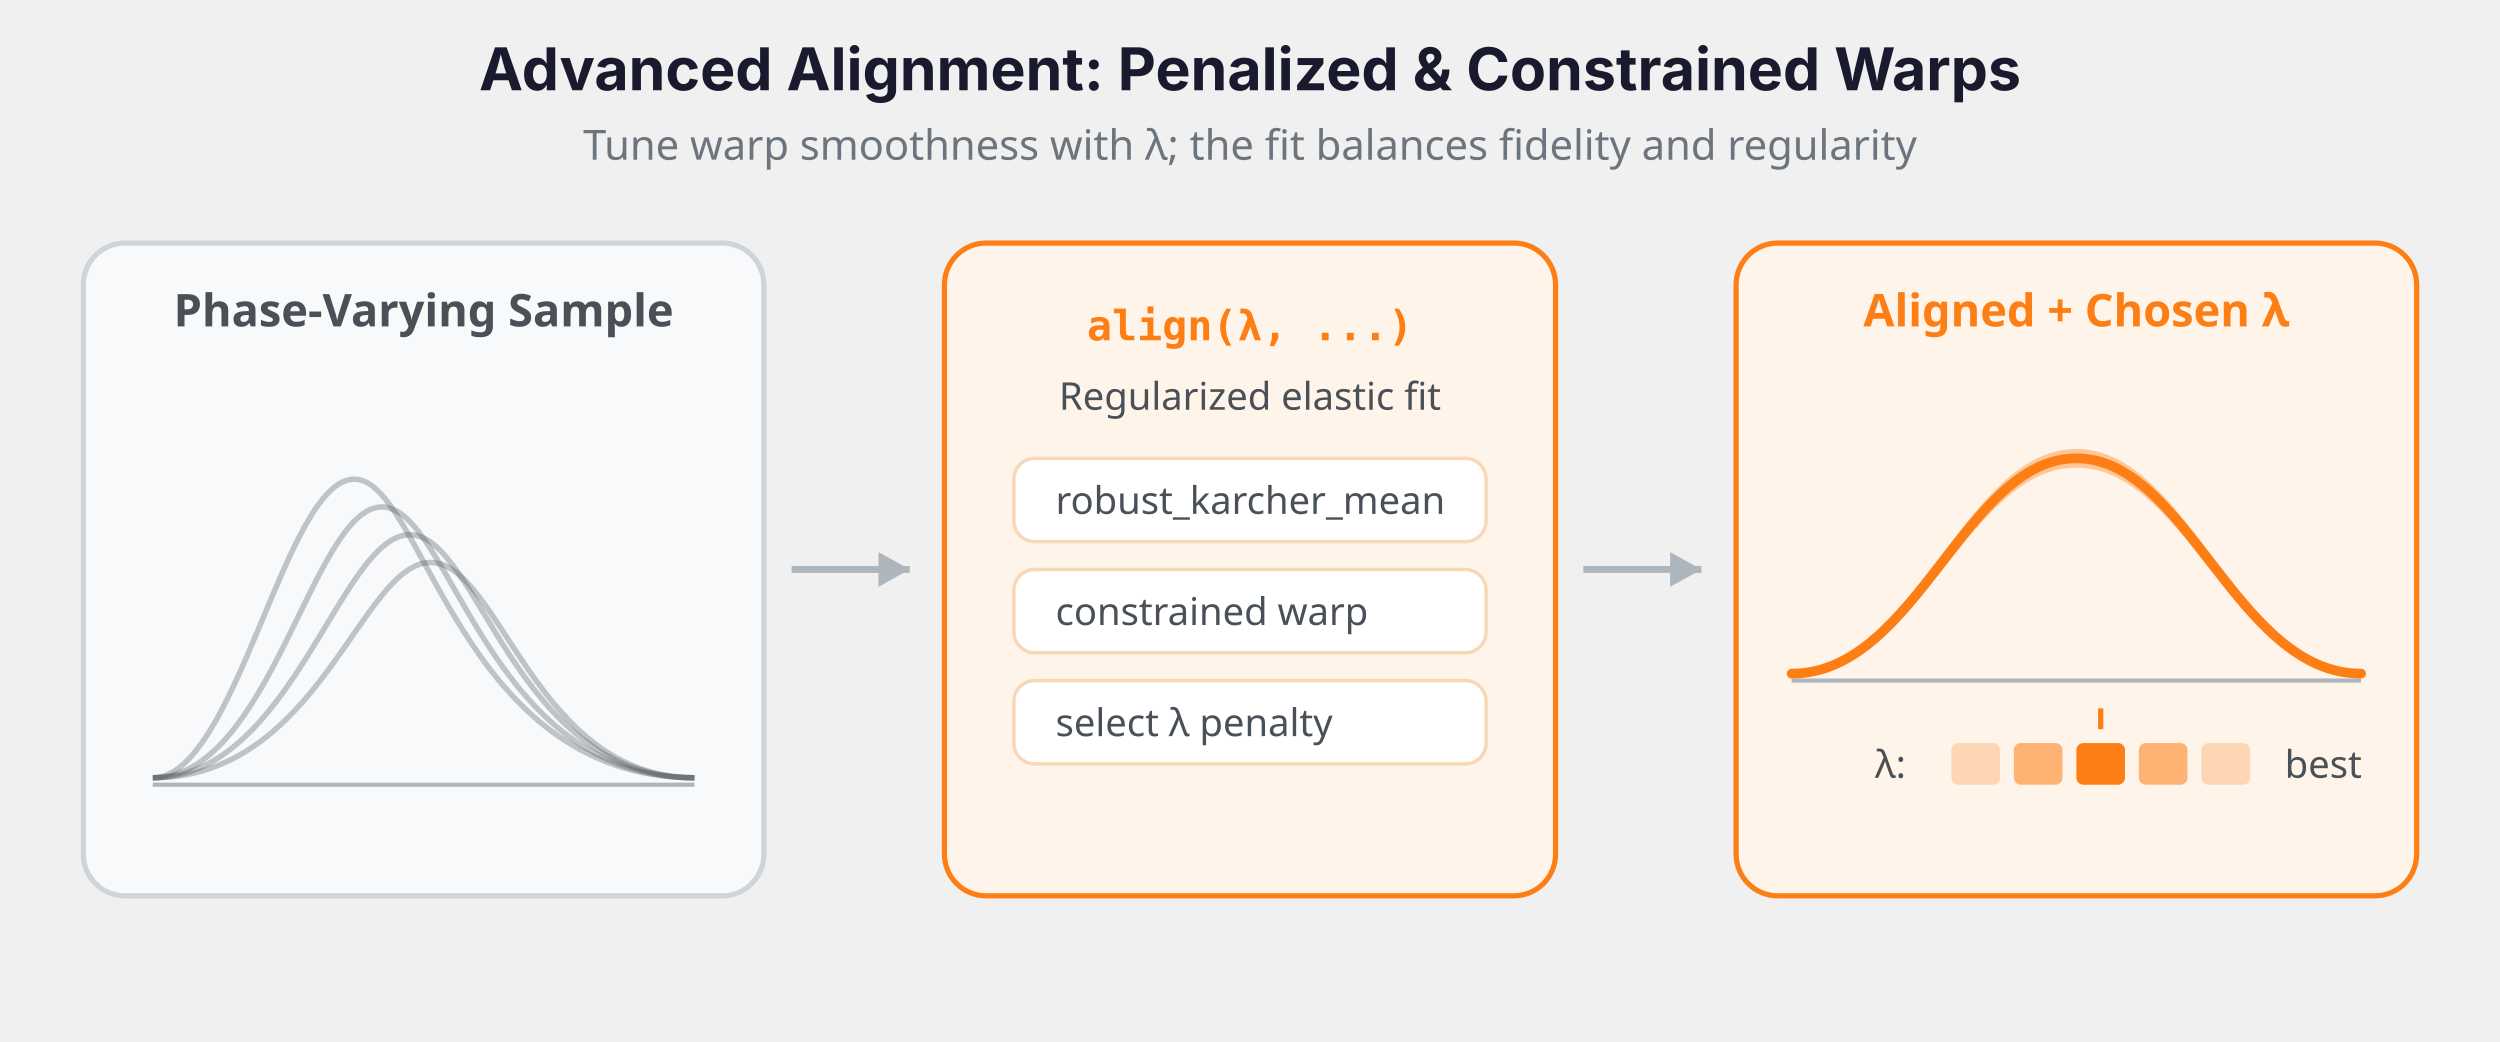
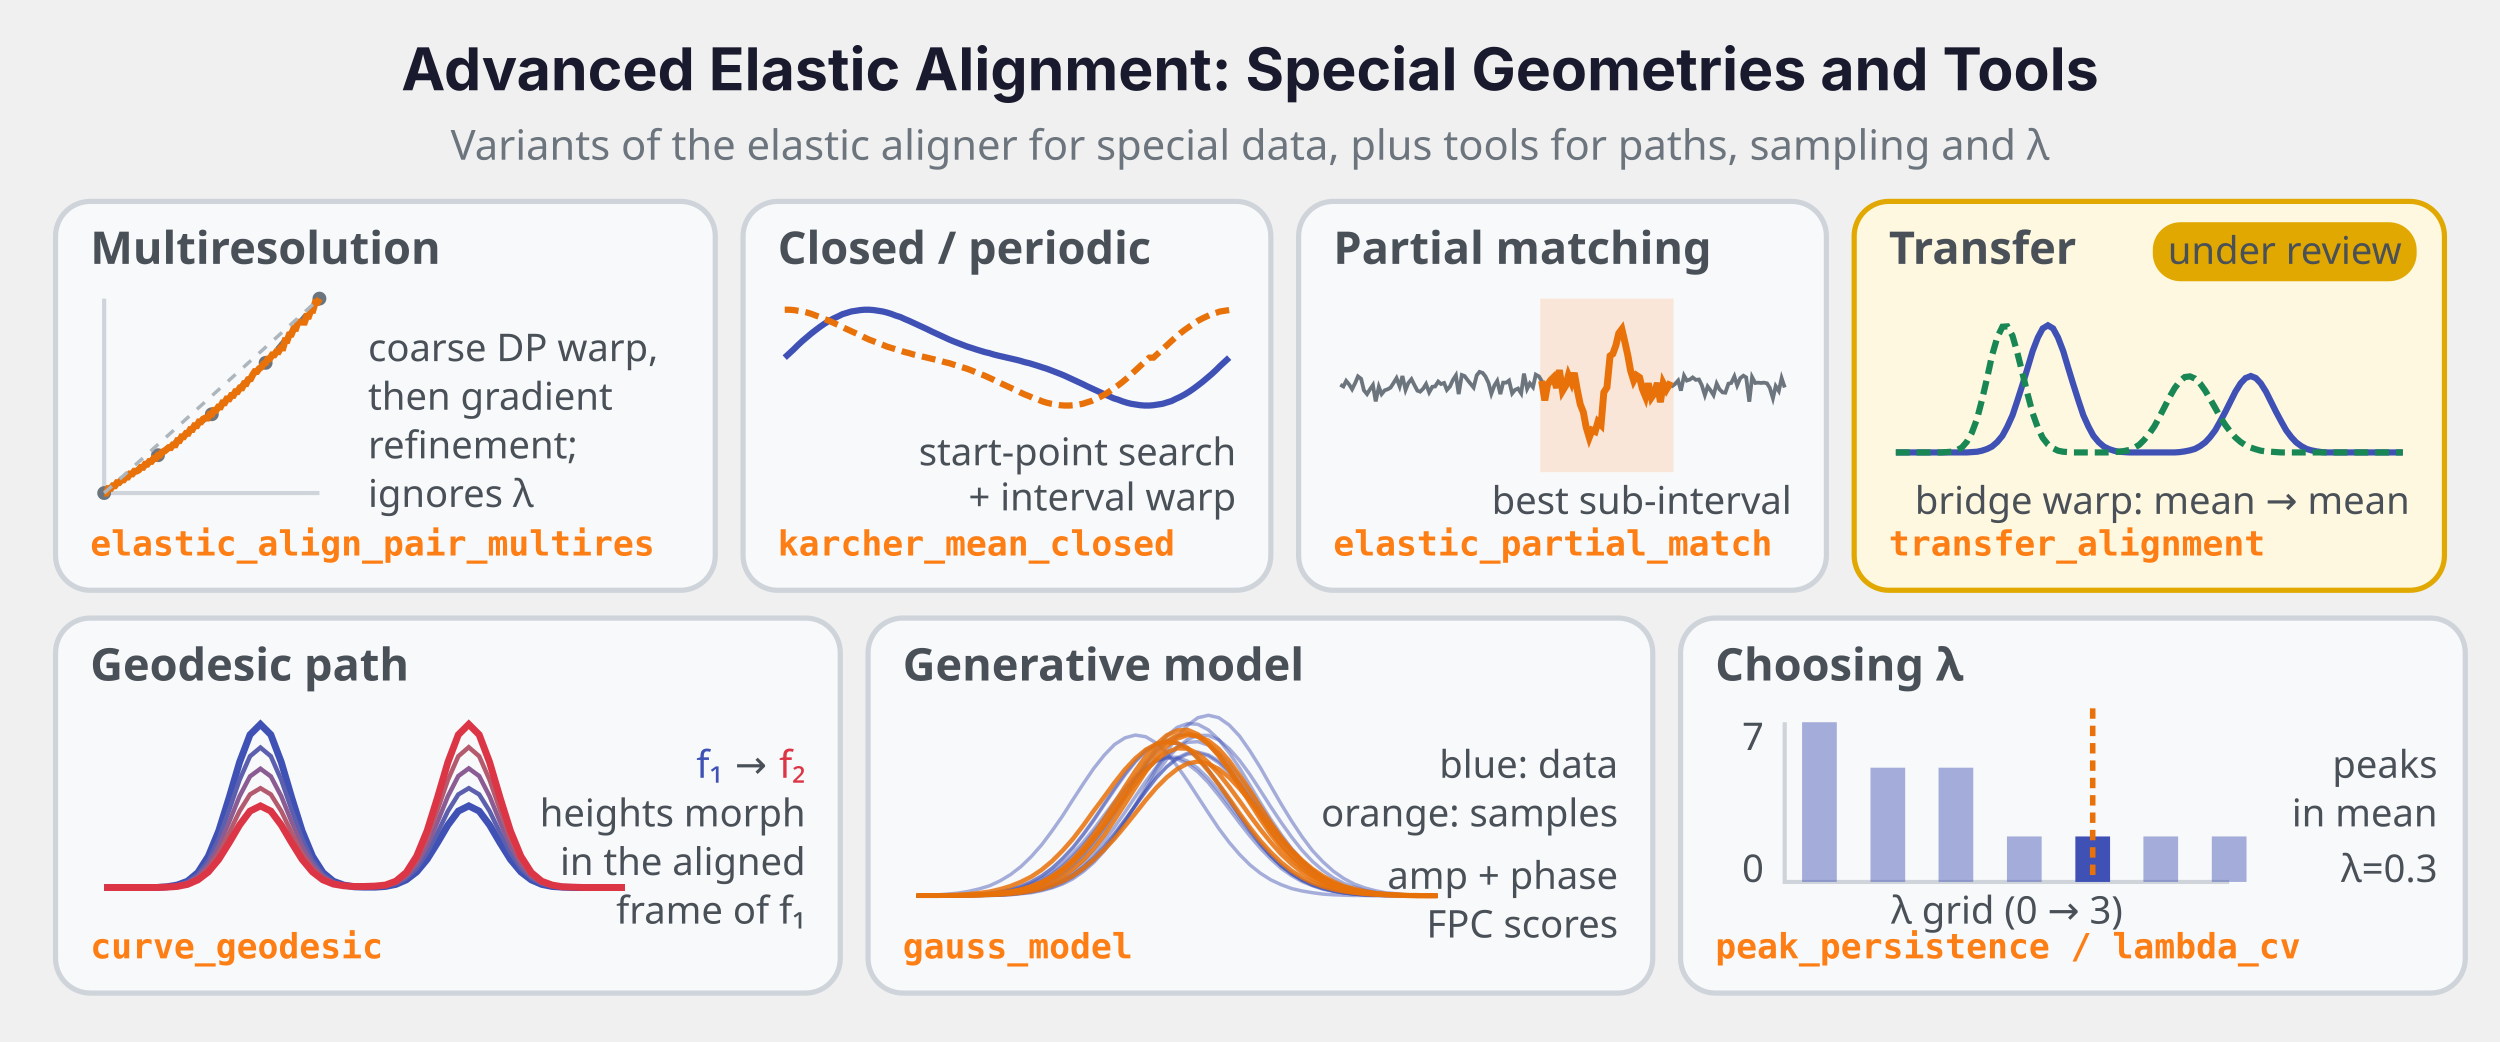
- <svg xmlns="http://www.w3.org/2000/svg" viewBox="0 0 720 300" fill="none" role="img" aria-label="Advanced Alignment: Penalized &amp; Constrained Warps" aria-labelledby="advanced-alignment-title advanced-alignment-desc">
+ <svg xmlns="http://www.w3.org/2000/svg" viewBox="0 0 720 300" fill="none" role="img" aria-label="Advanced Elastic Alignment: Special Geometries and Tools" aria-labelledby="advanced-alignment-title advanced-alignment-desc">
  <style>
    .ttl{font:700 17px system-ui,-apple-system,sans-serif;fill:#1a1a2e}
    .sub{font:400 12px system-ui,sans-serif;fill:#6c757d}
    .lab{font:700 13px system-ui,sans-serif}
    .sm{font:400 11px system-ui,sans-serif;fill:#495057}
    .mono{font:600 12px ui-monospace,monospace}
  </style>
-   <text class="ttl" x="360" y="26" text-anchor="middle">Advanced Alignment: Penalized &amp; Constrained Warps</text>
-   <text class="sub" x="360" y="46" text-anchor="middle">Tune warp smoothness with λ; the fit balances fidelity and regularity</text>
-   <rect x="24" y="70" width="196" height="188" rx="12" fill="#f8f9fa" stroke="#ced4da" stroke-width="1.5" />
-   <text class="lab" x="122" y="94" text-anchor="middle" fill="#495057">Phase-Varying Sample</text>
-   <g transform="translate(44,116)">
-     <line x1="0" y1="110" x2="156" y2="110" stroke="#adb5bd" stroke-width="1.2" />
-     <path d="M0 108 C34 108 46 30 66 30 C86 30 96 108 156 108" stroke="#495057" stroke-opacity=".32" stroke-width="1.6" />
-     <path d="M0 108 C48 108 60 46 80 46 C100 46 110 108 156 108" stroke="#495057" stroke-opacity=".32" stroke-width="1.6" />
-     <path d="M0 108 C24 108 38 22 58 22 C78 22 88 108 156 108" stroke="#495057" stroke-opacity=".32" stroke-width="1.6" />
-     <path d="M0 108 C40 108 54 38 74 38 C94 38 104 108 156 108" stroke="#495057" stroke-opacity=".32" stroke-width="1.6" />
+   <text class="ttl" x="360" y="26" text-anchor="middle">Advanced Elastic Alignment: Special Geometries and Tools</text>
+   <text class="sub" x="360" y="46" text-anchor="middle">Variants of the elastic aligner for special data, plus tools for paths, sampling and λ</text>
+   <rect x="16" y="58" width="190" height="112" rx="10" fill="#f8f9fa" stroke="#ced4da" stroke-width="1.5" />
+   <text class="lab" x="26" y="76" fill="#495057">Multiresolution</text>
+   <text class="mono" x="26" y="160" fill="#fd7e14" style="font-size:10px">elastic_align_pair_multires</text>
+   <path d="M30 86 V142 H92" stroke="#ced4da" stroke-width="1.2" />
+   <path d="M30 142 L45.5 131.1 L61 119.3 L76.5 104.5 L92 86" stroke="#6c757d" stroke-width="1.4" stroke-dasharray="3 2" />
+   <circle cx="30" cy="142" r="2" fill="#6c757d" />
+   <circle cx="45.5" cy="131.1" r="2" fill="#6c757d" />
+   <circle cx="61" cy="119.3" r="2" fill="#6c757d" />
+   <circle cx="76.5" cy="104.5" r="2" fill="#6c757d" />
+   <circle cx="92" cy="86" r="2" fill="#6c757d" />
+   <path d="M30 142 L30.6 142 L31.2 140.7 L31.9 140.7 L32.5 139.9 L33.1 139.9 L33.7 139 L34.3 139 L35 138.2 L35.6 138.2 L36.2 137.4 L36.8 137.4 L37.4 136.5 L38.1 136.5 L38.7 135.7 L39.3 135.7 L39.9 135.4 L40.5 134.6 L41.2 134.6 L41.8 133.7 L42.4 133.7 L43 132.9 L43.6 132.9 L44.3 132 L44.9 132 L45.5 131.1 L46.1 131.1 L46.7 130.2 L47.4 129.9 L48 129.4 L48.6 128.9 L49.2 128.9 L49.8 128.1 L50.5 128.1 L51.1 126.9 L51.7 126.9 L52.3 125.8 L52.9 125.8 L53.6 124.8 L54.2 124.8 L54.8 123.7 L55.4 123.7 L56 122.6 L56.7 122.6 L57.3 121.5 L57.9 121.5 L58.5 120.7 L59.1 120.4 L59.8 120.4 L60.4 119.3 L61 119.3 L61.6 118.2 L62.2 118.2 L62.9 117.2 L63.5 117.2 L64.1 116 L64.7 116 L65.3 114.9 L66 114.9 L66.6 113.9 L67.2 113.9 L67.8 112.8 L68.4 112.8 L69.1 111.7 L69.7 111.7 L70.3 110.5 L70.9 110.5 L71.5 109.3 L72.2 109.1 L72.8 107.9 L73.4 107 L74 107 L74.6 106.2 L75.3 105.7 L75.9 104.8 L76.5 104.5 L77.1 103.4 L77.7 103.3 L78.4 102.2 L79 102.2 L79.6 101.3 L80.2 101.3 L80.8 100.2 L81.5 100.2 L82.1 98.1 L82.7 98.1 L83.3 96.4 L83.9 96.3 L84.6 94.6 L85.2 94.6 L85.8 92.8 L86.4 92.8 L87 92.8 L87.7 92.8 L88.3 91.1 L88.9 91.1 L89.5 89.4 L90.1 89.4 L90.8 87.1 L91.4 87.1 L92 86" stroke="#e8710a" stroke-width="2" />
+   <path d="M30 142 L92 86" stroke="#adb5bd" stroke-width="1" stroke-dasharray="3 3" />
+   <text class="sm" x="106" y="104">coarse DP warp,</text>
+   <text class="sm" x="106" y="118">then gradient</text>
+   <text class="sm" x="106" y="132">refinement;</text>
+   <text class="sm" x="106" y="146" fill="#dc3545">ignores λ</text>
+   <rect x="214" y="58" width="152" height="112" rx="10" fill="#f8f9fa" stroke="#ced4da" stroke-width="1.5" />
+   <text class="lab" x="224" y="76" fill="#495057">Closed / periodic</text>
+   <text class="mono" x="224" y="160" fill="#fd7e14" style="font-size:10px">karcher_mean_closed</text>
+   <path d="M226 103 L227.3 101.8 L228.6 100.6 L229.8 99.4 L231.1 98.2 L232.4 97.1 L233.7 96 L235 95 L236.2 94.1 L237.5 93.2 L238.8 92.4 L240.1 91.7 L241.4 91.1 L242.6 90.5 L243.9 90.1 L245.2 89.7 L246.5 89.5 L247.8 89.3 L249 89.2 L250.3 89.2 L251.6 89.3 L252.9 89.5 L254.2 89.7 L255.4 90 L256.7 90.4 L258 90.9 L259.3 91.3 L260.6 91.9 L261.8 92.4 L263.1 93 L264.4 93.6 L265.7 94.2 L267 94.8 L268.2 95.4 L269.5 96 L270.8 96.6 L272.1 97.2 L273.4 97.8 L274.6 98.3 L275.9 98.8 L277.2 99.3 L278.5 99.8 L279.8 100.2 L281 100.6 L282.3 101 L283.6 101.4 L284.9 101.7 L286.2 102.1 L287.4 102.4 L288.7 102.7 L290 103 L291.3 103.3 L292.6 103.6 L293.8 103.9 L295.1 104.3 L296.4 104.6 L297.7 105 L299 105.4 L300.2 105.8 L301.5 106.2 L302.8 106.7 L304.1 107.2 L305.4 107.7 L306.6 108.2 L307.9 108.8 L309.2 109.4 L310.5 110 L311.8 110.6 L313 111.2 L314.3 111.8 L315.6 112.4 L316.9 113 L318.2 113.6 L319.4 114.1 L320.7 114.7 L322 115.1 L323.3 115.6 L324.6 116 L325.8 116.3 L327.1 116.5 L328.4 116.7 L329.7 116.8 L331 116.8 L332.2 116.7 L333.5 116.5 L334.8 116.3 L336.1 115.9 L337.4 115.5 L338.6 114.9 L339.9 114.3 L341.2 113.6 L342.5 112.8 L343.8 111.9 L345 111 L346.3 110 L347.6 108.9 L348.9 107.8 L350.2 106.6 L351.4 105.4 L352.7 104.2 L354 103" stroke="#3f51b5" stroke-width="1.8" />
+   <path d="M226 89.2 L227.3 89.2 L228.6 89.3 L229.8 89.5 L231.1 89.7 L232.4 90 L233.7 90.4 L235 90.9 L236.2 91.3 L237.5 91.9 L238.8 92.4 L240.1 93 L241.4 93.6 L242.6 94.2 L243.9 94.8 L245.2 95.4 L246.5 96 L247.8 96.6 L249 97.2 L250.3 97.8 L251.6 98.3 L252.9 98.8 L254.2 99.3 L255.4 99.8 L256.7 100.2 L258 100.6 L259.3 101 L260.6 101.4 L261.8 101.7 L263.1 102.1 L264.4 102.4 L265.7 102.7 L267 103 L268.2 103.3 L269.5 103.6 L270.8 103.9 L272.1 104.3 L273.4 104.6 L274.6 105 L275.9 105.4 L277.2 105.8 L278.5 106.2 L279.8 106.7 L281 107.2 L282.3 107.7 L283.6 108.2 L284.9 108.8 L286.2 109.4 L287.4 110 L288.7 110.6 L290 111.2 L291.3 111.8 L292.6 112.4 L293.8 113 L295.1 113.6 L296.4 114.1 L297.7 114.7 L299 115.1 L300.2 115.6 L301.5 116 L302.8 116.3 L304.1 116.5 L305.4 116.7 L306.6 116.8 L307.9 116.8 L309.2 116.7 L310.5 116.5 L311.8 116.3 L313 115.9 L314.3 115.5 L315.6 114.9 L316.9 114.3 L318.2 113.6 L319.4 112.8 L320.7 111.9 L322 111 L323.3 110 L324.6 108.9 L325.8 107.8 L327.1 106.6 L328.4 105.4 L329.7 104.2 L331 103 L332.2 103 L333.5 101.8 L334.8 100.6 L336.1 99.4 L337.4 98.2 L338.6 97.1 L339.9 96 L341.2 95 L342.5 94.1 L343.8 93.2 L345 92.4 L346.3 91.7 L347.6 91.1 L348.9 90.5 L350.2 90.1 L351.4 89.7 L352.7 89.5 L354 89.3" stroke="#e8710a" stroke-width="1.8" stroke-dasharray="4 2" />
+   <text class="sm" x="356" y="134" text-anchor="end">start-point search</text>
+   <text class="sm" x="356" y="147" text-anchor="end">+ interval warp</text>
+   <rect x="374" y="58" width="152" height="112" rx="10" fill="#f8f9fa" stroke="#ced4da" stroke-width="1.5" />
+   <text class="lab" x="384" y="76" fill="#495057">Partial matching</text>
+   <text class="mono" x="384" y="160" fill="#fd7e14" style="font-size:10px">elastic_partial_match</text>
+   <rect x="443.6" y="86" width="38.4" height="50" fill="#fd7e14" fill-opacity=".15" />
+   <path d="M386 110.8 L386.9 111.3 L387.7 109.7 L388.6 110.8 L389.4 112.1 L390.3 110.3 L391.1 108.4 L392 109.1 L392.8 112.4 L393.7 113.5 L394.5 112.2 L395.4 110.9 L396.2 115.6 L397.1 111.4 L397.9 113.5 L398.8 112.4 L399.7 112.1 L400.5 111.6 L401.4 110.2 L402.2 108.9 L403.1 111.3 L403.9 108.3 L404.8 112.3 L405.6 110.3 L406.5 109.2 L407.3 110.8 L408.2 112.5 L409 112.8 L409.9 111.9 L410.7 110.6 L411.6 113 L412.5 111.4 L413.3 111.3 L414.2 109.9 L415 110.6 L415.9 110.3 L416.7 112.3 L417.6 111.3 L418.4 109.5 L419.3 108.1 L420.1 113.5 L421 108 L421.8 108.3 L422.7 109.5 L423.5 110.5 L424.4 111.6 L425.3 108.1 L426.1 107.1 L427 107.4 L427.8 108.4 L428.7 110.3 L429.5 113.4 L430.4 111 L431.2 109.7 L432.1 113.5 L432.9 110.2 L433.8 110.2 L434.6 109.6 L435.5 113.3 L436.3 112.3 L437.2 111.9 L438.1 113.3 L438.9 107.6 L439.8 112 L440.6 110.4 L441.5 111.5 L442.3 107.9 L443.2 108.4 L444 109.7 L444.9 115.3 L445.7 110.8 L446.6 109.5 L447.4 108.7 L448.3 111.7 L449.1 106.6 L450 112.6 L450.9 111.1 L451.7 108.1 L452.6 110.2 L453.4 107.4 L454.3 112.5 L455.1 116.4 L456 118.7 L456.8 123 L457.7 126 L458.5 123.9 L459.4 124.3 L460.2 121.5 L461.1 122.4 L461.9 113 L462.8 111.6 L463.7 102.5 L464.5 101.9 L465.4 99.4 L466.2 96 L467.1 94.8 L467.9 98.2 L468.8 102.3 L469.6 106.7 L470.5 109.6 L471.3 108.1 L472.2 108.7 L473 112 L473.9 114.2 L474.7 110.4 L475.6 114.5 L476.5 113.2 L477.3 110.3 L478.2 115.8 L479 110.4 L479.9 112.2 L480.7 110.8 L481.6 111.2 L482.4 110.6 L483.3 109.6 L484.1 112.5 L485 108.2 L485.8 109.6 L486.7 109.3 L487.5 108.7 L488.4 109.4 L489.3 109.3 L490.1 110.9 L491 113.8 L491.8 111.3 L492.7 112.5 L493.5 113.8 L494.4 110.5 L495.2 112.1 L496.1 113 L496.9 113.1 L497.8 110.5 L498.6 110.3 L499.5 108.4 L500.3 111 L501.2 108.9 L502.1 108.2 L502.9 108.7 L503.8 115.7 L504.6 108.6 L505.5 110.3 L506.3 110.2 L507.2 110.3 L508 110.2 L508.9 110.4 L509.7 111.7 L510.6 114.7 L511.4 111.2 L512.3 112.6 L513.1 108.9 L514 111.6" stroke="#6c757d" stroke-width="1.1" />
+   <path d="M444 109.7 L444.9 115.3 L445.7 110.8 L446.6 109.5 L447.4 108.7 L448.3 111.7 L449.1 106.6 L450 112.6 L450.9 111.1 L451.7 108.1 L452.6 110.2 L453.4 107.4 L454.3 112.5 L455.1 116.4 L456 118.7 L456.8 123 L457.7 126 L458.5 123.9 L459.4 124.3 L460.2 121.5 L461.1 122.4 L461.9 113 L462.8 111.6 L463.7 102.5 L464.5 101.9 L465.4 99.4 L466.2 96 L467.1 94.8 L467.9 98.2 L468.8 102.3 L469.6 106.7 L470.5 109.6 L471.3 108.1 L472.2 108.7 L473 112 L473.9 114.2 L474.7 110.4 L475.6 114.5 L476.5 113.2 L477.3 110.3 L478.2 115.8 L479 110.4 L479.9 112.2 L480.7 110.8 L481.6 111.2" stroke="#e8710a" stroke-width="2" />
+   <text class="sm" x="516" y="148" text-anchor="end">best sub-interval</text>
+   <rect x="534" y="58" width="170" height="112" rx="10" fill="#fff8e1" stroke="#e0a800" stroke-width="1.5" />
+   <text class="lab" x="544" y="76" fill="#495057">Transfer</text>
+   <text class="mono" x="544" y="160" fill="#fd7e14" style="font-size:10px">transfer_alignment</text>
+   <rect x="620" y="64" width="76" height="17" rx="8" fill="#e0a800" />
+   <text class="sm" x="658" y="76" text-anchor="middle" fill="#fff">under review</text>
+   <path d="M546 130.3 L547.5 130.3 L548.9 130.3 L550.4 130.3 L551.8 130.3 L553.3 130.3 L554.8 130.3 L556.2 130.3 L557.7 130.3 L559.1 130.3 L560.6 130.3 L562.1 130.3 L563.5 130.3 L565 130.3 L566.4 130.3 L567.9 130.2 L569.4 130.1 L570.8 129.8 L572.3 129.3 L573.7 128.6 L575.2 127.3 L576.7 125.5 L578.1 122.9 L579.6 119.6 L581 115.4 L582.5 110.7 L584 105.8 L585.4 101.1 L586.9 97.2 L588.3 94.6 L589.8 93.7 L591.3 94.6 L592.7 97.2 L594.2 101.1 L595.6 105.8 L597.1 110.7 L598.6 115.4 L600 119.6 L601.5 122.9 L602.9 125.5 L604.4 127.3 L605.9 128.6 L607.3 129.3 L608.8 129.8 L610.2 130.1 L611.7 130.2 L613.2 130.3 L614.6 130.3 L616.1 130.3 L617.5 130.3 L619 130.3 L620.5 130.3 L621.9 130.3 L623.4 130.3 L624.8 130.3 L626.3 130.3 L627.8 130.2 L629.2 130 L630.7 129.7 L632.1 129.3 L633.6 128.5 L635.1 127.4 L636.5 125.9 L638 123.9 L639.4 121.4 L640.9 118.6 L642.4 115.6 L643.8 112.8 L645.3 110.4 L646.7 108.9 L648.2 108.3 L649.7 108.9 L651.1 110.4 L652.6 112.8 L654 115.6 L655.5 118.6 L657 121.4 L658.4 123.9 L659.9 125.9 L661.3 127.4 L662.8 128.5 L664.3 129.3 L665.7 129.7 L667.2 130 L668.6 130.2 L670.1 130.3 L671.6 130.3 L673 130.3 L674.5 130.3 L675.9 130.3 L677.4 130.3 L678.9 130.3 L680.3 130.3 L681.8 130.3 L683.2 130.3 L684.7 130.3 L686.2 130.3 L687.6 130.3 L689.1 130.3 L690.5 130.3 L692 130.3" stroke="#3f51b5" stroke-width="1.8" />
+   <path d="M546 130.3 L547.5 130.3 L548.9 130.3 L550.4 130.3 L551.8 130.3 L553.3 130.3 L554.8 130.3 L556.2 130.3 L557.7 130.3 L559.1 130.3 L560.6 130.2 L562.1 130.1 L563.5 129.7 L565 128.9 L566.4 127.3 L567.9 124.6 L569.4 120.6 L570.8 115.2 L572.3 108.8 L573.7 102.4 L575.2 97.2 L576.7 94.1 L578.1 94 L579.6 96.7 L581 101.6 L582.5 107.6 L584 113.7 L585.4 119 L586.9 123.2 L588.3 126.1 L589.8 128 L591.3 129.1 L592.7 129.8 L594.2 130.1 L595.6 130.2 L597.1 130.3 L598.6 130.3 L600 130.3 L601.5 130.3 L602.9 130.3 L604.4 130.3 L605.9 130.3 L607.3 130.3 L608.8 130.2 L610.2 130.1 L611.7 129.9 L613.2 129.6 L614.6 129 L616.1 128.1 L617.5 126.7 L619 124.9 L620.5 122.7 L621.9 120.1 L623.4 117.2 L624.8 114.4 L626.3 111.8 L627.8 109.8 L629.2 108.6 L630.7 108.4 L632.1 109 L633.6 110.4 L635.1 112.5 L636.5 114.9 L638 117.5 L639.4 120.1 L640.9 122.4 L642.4 124.4 L643.8 126 L645.3 127.3 L646.7 128.2 L648.2 128.9 L649.7 129.4 L651.1 129.8 L652.6 130 L654 130.1 L655.5 130.2 L657 130.3 L658.4 130.3 L659.9 130.3 L661.3 130.3 L662.8 130.3 L664.3 130.3 L665.7 130.3 L667.2 130.3 L668.6 130.3 L670.1 130.3 L671.6 130.3 L673 130.3 L674.5 130.3 L675.9 130.3 L677.4 130.3 L678.9 130.3 L680.3 130.3 L681.8 130.3 L683.2 130.3 L684.7 130.3 L686.2 130.3 L687.6 130.3 L689.1 130.3 L690.5 130.3 L692 130.3" stroke="#198754" stroke-width="1.8" stroke-dasharray="4 2" />
+   <text class="sm" x="694" y="148" text-anchor="end">bridge warp: mean → mean</text>
+   <rect x="16" y="178" width="226" height="108" rx="10" fill="#f8f9fa" stroke="#ced4da" stroke-width="1.5" />
+   <text class="lab" x="26" y="196" fill="#495057">Geodesic path</text>
+   <text class="mono" x="26" y="276" fill="#fd7e14" style="font-size:10px">curve_geodesic</text>
+   <path d="M30 255.6 L33 255.6 L36 255.6 L39 255.6 L42 255.6 L45 255.6 L48 255.4 L51 254.9 L54 253.8 L57 251.3 L60 246.6 L63 239.3 L66 229.7 L69 219.5 L72 211.6 L75 208.6 L78 211.6 L81 219.5 L84 229.7 L87 239.3 L90 246.6 L93 251.3 L96 253.8 L99 254.9 L102 255.4 L105 255.5 L108 255.5 L111 255.3 L114 254.7 L117 253.4 L120 251.1 L123 247.5 L126 242.7 L129 237.6 L132 233.6 L135 232.1 L138 233.6 L141 237.6 L144 242.7 L147 247.5 L150 251.1 L153 253.4 L156 254.7 L159 255.3 L162 255.5 L165 255.6 L168 255.6 L171 255.6 L174 255.6 L177 255.6 L180 255.6" stroke="#3f51b5" stroke-width="2.0" />
+   <path d="M30 255.6 L33 255.6 L36 255.6 L39 255.6 L42 255.6 L45 255.6 L48 255.4 L51 255 L54 254 L57 251.9 L60 247.9 L63 241.6 L66 233.3 L69 224.6 L72 217.8 L75 215.3 L78 217.8 L81 224.6 L84 233.3 L87 241.6 L90 247.9 L93 251.9 L96 254 L99 255 L102 255.4 L105 255.5 L108 255.4 L111 255.2 L114 254.5 L117 252.9 L120 250.1 L123 245.6 L126 239.8 L129 233.6 L132 228.8 L135 227 L138 228.8 L141 233.6 L144 239.8 L147 245.6 L150 250.1 L153 252.9 L156 254.5 L159 255.2 L162 255.5 L165 255.6 L168 255.6 L171 255.6 L174 255.6 L177 255.6 L180 255.6" stroke="#5b5fae" stroke-width="1.3" />
+   <path d="M30 255.6 L33 255.6 L36 255.6 L39 255.6 L42 255.6 L45 255.6 L48 255.5 L51 255.1 L54 254.3 L57 252.4 L60 249 L63 243.7 L66 236.7 L69 229.3 L72 223.6 L75 221.4 L78 223.6 L81 229.3 L84 236.7 L87 243.7 L90 249 L93 252.4 L96 254.2 L99 255 L102 255.3 L105 255.4 L108 255.3 L111 255.1 L114 254.2 L117 252.4 L120 249 L123 243.7 L126 236.7 L129 229.3 L132 223.5 L135 221.3 L138 223.5 L141 229.3 L144 236.7 L147 243.7 L150 249 L153 252.4 L156 254.2 L159 255.1 L162 255.4 L165 255.5 L168 255.6 L171 255.6 L174 255.6 L177 255.6 L180 255.6" stroke="#8a5c93" stroke-width="1.3" />
+   <path d="M30 255.6 L33 255.6 L36 255.6 L39 255.6 L42 255.6 L45 255.6 L48 255.5 L51 255.2 L54 254.5 L57 253 L60 250.1 L63 245.7 L66 239.8 L69 233.6 L72 228.8 L75 227 L78 228.8 L81 233.6 L84 239.8 L87 245.7 L90 250.1 L93 253 L96 254.4 L99 255 L102 255.3 L105 255.4 L108 255.3 L111 255 L114 254 L117 251.8 L120 247.8 L123 241.5 L126 233.3 L129 224.6 L132 217.8 L135 215.2 L138 217.8 L141 224.6 L144 233.3 L147 241.5 L150 247.8 L153 251.8 L156 254 L159 255 L162 255.4 L165 255.5 L168 255.6 L171 255.6 L174 255.6 L177 255.6 L180 255.6" stroke="#b45a6f" stroke-width="1.3" />
+   <path d="M30 255.6 L33 255.6 L36 255.6 L39 255.6 L42 255.6 L45 255.6 L48 255.5 L51 255.3 L54 254.7 L57 253.4 L60 251.1 L63 247.5 L66 242.7 L69 237.6 L72 233.6 L75 232.1 L78 233.6 L81 237.6 L84 242.7 L87 247.5 L90 251.1 L93 253.4 L96 254.6 L99 255.1 L102 255.3 L105 255.3 L108 255.2 L111 254.9 L114 253.8 L117 251.3 L120 246.6 L123 239.3 L126 229.7 L129 219.5 L132 211.6 L135 208.6 L138 211.6 L141 219.5 L144 229.7 L147 239.3 L150 246.6 L153 251.3 L156 253.8 L159 254.9 L162 255.4 L165 255.5 L168 255.6 L171 255.6 L174 255.6 L177 255.6 L180 255.6" stroke="#dc3545" stroke-width="2.0" />
+   <text class="sm" x="232" y="224" text-anchor="end">
+     <tspan fill="#3f51b5">f₁</tspan> → <tspan fill="#dc3545">f₂</tspan>
+   </text>
+   <text class="sm" x="232" y="238" text-anchor="end">heights morph</text>
+   <text class="sm" x="232" y="252" text-anchor="end">in the aligned</text>
+   <text class="sm" x="232" y="266" text-anchor="end">frame of f₁</text>
+   <rect x="250" y="178" width="226" height="108" rx="10" fill="#f8f9fa" stroke="#ced4da" stroke-width="1.5" />
+   <text class="lab" x="260" y="196" fill="#495057">Generative model</text>
+   <text class="mono" x="260" y="276" fill="#fd7e14" style="font-size:10px">gauss_model</text>
+   <path d="M264 258 L267 258 L270 258 L273 258 L276 258 L279 258 L282 257.9 L285 257.9 L288 257.8 L291 257.6 L294 257.3 L297 256.9 L300 256.3 L303 255.5 L306 254.3 L309 252.6 L312 250.5 L315 247.9 L318 244.6 L321 240.8 L324 236.6 L327 232 L330 227.4 L333 222.8 L336 218.7 L339 215.4 L342 213 L345 211.8 L348 211.8 L351 213.1 L354 215.6 L357 219 L360 223.1 L363 227.7 L366 232.4 L369 236.9 L372 241.1 L375 244.9 L378 248.1 L381 250.7 L384 252.8 L387 254.4 L390 255.5 L393 256.4 L396 257 L399 257.4 L402 257.6 L405 257.8 L408 257.9 L411 257.9 L414 258" stroke="#3f51b5" stroke-width="1.0" stroke-opacity="0.45" />
+   <path d="M264 257.9 L267 257.8 L270 257.7 L273 257.5 L276 257.2 L279 256.7 L282 256 L285 255.1 L288 253.7 L291 251.9 L294 249.6 L297 246.7 L300 243.3 L303 239.3 L306 235 L309 230.3 L312 225.7 L315 221.3 L318 217.5 L321 214.4 L324 212.5 L327 211.7 L330 212.2 L333 214 L336 216.8 L339 220.6 L342 224.9 L345 229.5 L348 234.1 L351 238.6 L354 242.6 L357 246.1 L360 249.1 L363 251.5 L366 253.4 L369 254.8 L372 255.9 L375 256.6 L378 257.1 L381 257.5 L384 257.7 L387 257.8 L390 257.9 L393 257.9 L396 258 L399 258 L402 258 L405 258 L408 258 L411 258 L414 258" stroke="#3f51b5" stroke-width="1.0" stroke-opacity="0.45" />
+   <path d="M264 258 L267 258 L270 258 L273 258 L276 258 L279 257.9 L282 257.8 L285 257.7 L288 257.5 L291 257.2 L294 256.8 L297 256.1 L300 255.1 L303 253.8 L306 252 L309 249.6 L312 246.7 L315 243.2 L318 239.1 L321 234.5 L324 229.6 L327 224.5 L330 219.7 L333 215.4 L336 212 L339 209.5 L342 208.4 L345 208.6 L348 210.2 L351 213 L354 216.8 L357 221.2 L360 226.2 L363 231.2 L366 236 L369 240.4 L372 244.4 L375 247.7 L378 250.5 L381 252.6 L384 254.3 L387 255.5 L390 256.3 L393 256.9 L396 257.3 L399 257.6 L402 257.8 L405 257.9 L408 257.9 L411 258 L414 258" stroke="#3f51b5" stroke-width="1.0" stroke-opacity="0.45" />
+   <path d="M264 258 L267 258 L270 258 L273 258 L276 258 L279 257.9 L282 257.9 L285 257.8 L288 257.7 L291 257.5 L294 257.2 L297 256.7 L300 256 L303 255 L306 253.7 L309 251.9 L312 249.7 L315 247 L318 243.7 L321 240.1 L324 236.1 L327 232 L330 227.9 L333 224.1 L336 220.9 L339 218.6 L342 217.2 L345 216.9 L348 217.7 L351 219.7 L354 222.5 L357 226 L360 230 L363 234.1 L366 238.2 L369 242 L372 245.5 L375 248.4 L378 250.9 L381 252.9 L384 254.4 L387 255.5 L390 256.4 L393 256.9 L396 257.3 L399 257.6 L402 257.8 L405 257.9 L408 257.9 L411 258 L414 258" stroke="#3f51b5" stroke-width="1.0" stroke-opacity="0.45" />
+   <path d="M264 258 L267 258 L270 258 L273 258 L276 257.9 L279 257.9 L282 257.8 L285 257.7 L288 257.4 L291 257.1 L294 256.6 L297 255.8 L300 254.8 L303 253.3 L306 251.4 L309 249 L312 246 L315 242.4 L318 238.4 L321 233.9 L324 229.2 L327 224.6 L330 220.3 L333 216.6 L336 213.7 L339 212 L342 211.5 L345 212.3 L348 214.3 L351 217.4 L354 221.3 L357 225.7 L360 230.3 L363 235 L366 239.4 L369 243.3 L372 246.8 L375 249.6 L378 251.9 L381 253.7 L384 255.1 L387 256 L390 256.7 L393 257.2 L396 257.5 L399 257.7 L402 257.8 L405 257.9 L408 257.9 L411 258 L414 258" stroke="#3f51b5" stroke-width="1.0" stroke-opacity="0.45" />
+   <path d="M264 258 L267 258 L270 258 L273 258 L276 258 L279 257.9 L282 257.9 L285 257.8 L288 257.6 L291 257.4 L294 257 L297 256.5 L300 255.7 L303 254.6 L306 253.1 L309 251.2 L312 248.7 L315 245.7 L318 242.2 L321 238.2 L324 233.9 L327 229.4 L330 225 L333 221 L336 217.6 L339 215.1 L342 213.8 L345 213.6 L348 214.6 L351 216.8 L354 220 L357 223.8 L360 228.1 L363 232.6 L366 237 L369 241.1 L372 244.8 L375 248 L378 250.6 L381 252.7 L384 254.3 L387 255.5 L390 256.3 L393 256.9 L396 257.3 L399 257.6 L402 257.8 L405 257.9 L408 257.9 L411 258 L414 258" stroke="#3f51b5" stroke-width="1.0" stroke-opacity="0.45" />
+   <path d="M264 258 L267 258 L270 258 L273 257.9 L276 257.9 L279 257.8 L282 257.7 L285 257.4 L288 257.1 L291 256.6 L294 255.9 L297 254.8 L300 253.5 L303 251.6 L306 249.4 L309 246.6 L312 243.4 L315 239.7 L318 235.8 L321 231.8 L324 227.9 L327 224.3 L330 221.4 L333 219.3 L336 218.1 L339 218.1 L342 219.2 L345 221.3 L348 224.2 L351 227.8 L354 231.7 L357 235.7 L360 239.6 L363 243.3 L366 246.5 L369 249.3 L372 251.6 L375 253.4 L378 254.8 L381 255.8 L384 256.6 L387 257.1 L390 257.4 L393 257.7 L396 257.8 L399 257.9 L402 257.9 L405 258 L408 258 L411 258 L414 258" stroke="#3f51b5" stroke-width="1.0" stroke-opacity="0.45" />
+   <path d="M264 258 L267 258 L270 258 L273 258 L276 258 L279 257.9 L282 257.9 L285 257.8 L288 257.7 L291 257.5 L294 257.2 L297 256.7 L300 256 L303 255 L306 253.7 L309 252 L312 249.8 L315 247 L318 243.8 L321 240.1 L324 236.1 L327 232 L330 227.9 L333 224 L336 220.8 L339 218.3 L342 216.9 L345 216.6 L348 217.4 L351 219.2 L354 222 L357 225.5 L360 229.5 L363 233.7 L366 237.8 L369 241.7 L372 245.2 L375 248.2 L378 250.7 L381 252.7 L384 254.3 L387 255.5 L390 256.3 L393 256.9 L396 257.3 L399 257.6 L402 257.8 L405 257.9 L408 257.9 L411 258 L414 258" stroke="#3f51b5" stroke-width="1.0" stroke-opacity="0.45" />
+   <path d="M264 258 L267 258 L270 257.9 L273 257.9 L276 257.8 L279 257.7 L282 257.5 L285 257.2 L288 256.8 L291 256.1 L294 255.2 L297 253.9 L300 252.2 L303 250 L306 247.2 L309 244 L312 240.2 L315 236 L318 231.5 L321 227 L324 222.8 L327 219.1 L330 216.1 L333 214.2 L336 213.4 L339 213.9 L342 215.6 L345 218.3 L348 221.8 L351 226 L354 230.4 L357 234.9 L360 239.2 L363 243.1 L366 246.5 L369 249.4 L372 251.7 L375 253.5 L378 254.9 L381 255.9 L384 256.6 L387 257.1 L390 257.5 L393 257.7 L396 257.8 L399 257.9 L402 257.9 L405 258 L408 258 L411 258 L414 258" stroke="#3f51b5" stroke-width="1.0" stroke-opacity="0.45" />
+   <path d="M264 258 L267 258 L270 258 L273 257.9 L276 257.9 L279 257.8 L282 257.6 L285 257.4 L288 257 L291 256.4 L294 255.6 L297 254.5 L300 253 L303 251.1 L306 248.7 L309 245.8 L312 242.5 L315 238.8 L318 234.8 L321 230.8 L324 227 L327 223.6 L330 220.9 L333 219.1 L336 218.3 L339 218.6 L342 220 L345 222.3 L348 225.4 L351 229.1 L354 233 L357 237 L360 240.8 L363 244.3 L366 247.4 L369 250.1 L372 252.2 L375 253.9 L378 255.1 L381 256.1 L384 256.7 L387 257.2 L390 257.5 L393 257.7 L396 257.8 L399 257.9 L402 257.9 L405 258 L408 258 L411 258 L414 258" stroke="#3f51b5" stroke-width="1.0" stroke-opacity="0.45" />
+   <path d="M264 258 L267 258 L270 258 L273 257.9 L276 257.8 L279 257.7 L282 257.5 L285 257.3 L288 256.8 L291 256.2 L294 255.3 L297 254 L300 252.3 L303 250.1 L306 247.4 L309 244.2 L312 240.4 L315 236.3 L318 231.8 L321 227.4 L324 223.2 L327 219.4 L330 216.4 L333 214.5 L336 213.7 L339 214.1 L342 215.6 L345 218.3 L348 221.8 L351 225.9 L354 230.3 L357 234.8 L360 239 L363 242.9 L366 246.4 L369 249.3 L372 251.6 L375 253.5 L378 254.9 L381 255.9 L384 256.6 L387 257.1 L390 257.5 L393 257.7 L396 257.8 L399 257.9 L402 257.9 L405 258 L408 258 L411 258 L414 258" stroke="#3f51b5" stroke-width="1.0" stroke-opacity="0.45" />
+   <path d="M264 258 L267 258 L270 258 L273 258 L276 258 L279 258 L282 257.9 L285 257.9 L288 257.8 L291 257.7 L294 257.4 L297 257.1 L300 256.5 L303 255.7 L306 254.6 L309 253.1 L312 251 L315 248.4 L318 245.1 L321 241.2 L324 236.7 L327 231.8 L330 226.6 L333 221.4 L336 216.5 L339 212.2 L342 208.9 L345 206.7 L348 206 L351 206.7 L354 208.8 L357 212 L360 216.3 L363 221.1 L366 226.4 L369 231.6 L372 236.5 L375 241 L378 245 L381 248.2 L384 250.9 L387 253 L390 254.6 L393 255.7 L396 256.5 L399 257.1 L402 257.4 L405 257.7 L408 257.8 L411 257.9 L414 258" stroke="#3f51b5" stroke-width="1.0" stroke-opacity="0.45" />
+   <path d="M264 257.9 L267 257.9 L270 257.9 L273 257.9 L276 257.8 L279 257.8 L282 257.7 L285 257.5 L288 257.2 L291 256.8 L294 256.2 L297 255.3 L300 254.1 L303 252.5 L306 250.5 L309 247.9 L312 244.9 L315 241.4 L318 237.7 L321 233.7 L324 229.5 L327 225.5 L330 221.9 L333 218.9 L336 216.7 L339 215.5 L342 215.6 L345 217 L348 219.6 L351 222.8 L354 226.6 L357 230.7 L360 234.9 L363 238.9 L366 242.6 L369 246 L372 248.8 L375 251.2 L378 253.1 L381 254.6 L384 255.7 L387 256.5 L390 257 L393 257.4 L396 257.6 L399 257.8 L402 257.9 L405 258 L408 258.1 L411 258.1 L414 258.1" stroke="#e8710a" stroke-width="1.3" stroke-opacity="0.85" />
+   <path d="M264 257.9 L267 257.9 L270 257.9 L273 257.9 L276 257.9 L279 257.9 L282 257.8 L285 257.7 L288 257.6 L291 257.4 L294 257.1 L297 256.6 L300 256 L303 255 L306 253.8 L309 252.2 L312 250.1 L315 247.6 L318 244.7 L321 241.5 L324 237.9 L327 234.2 L330 230.4 L333 226.9 L336 223.9 L339 221.5 L342 219.9 L345 219.3 L348 220 L351 221.5 L354 223.9 L357 227.1 L360 230.6 L363 234.4 L366 238.1 L369 241.7 L372 244.9 L375 247.8 L378 250.3 L381 252.3 L384 253.9 L387 255.2 L390 256 L393 256.7 L396 257.2 L399 257.5 L402 257.7 L405 257.9 L408 257.9 L411 258 L414 258" stroke="#e8710a" stroke-width="1.3" stroke-opacity="0.85" />
+   <path d="M264 258 L267 258 L270 258 L273 257.9 L276 257.9 L279 257.8 L282 257.7 L285 257.5 L288 257.3 L291 256.8 L294 256.2 L297 255.3 L300 254.1 L303 252.4 L306 250.2 L309 247.5 L312 244.2 L315 240.4 L318 235.9 L321 231.3 L324 226.6 L327 222 L330 217.8 L333 214.4 L336 211.8 L339 210.4 L342 210.2 L345 211.5 L348 214.2 L351 217.7 L354 221.8 L357 226.5 L360 231.2 L363 235.9 L366 240.3 L369 244.2 L372 247.4 L375 250.1 L378 252.3 L381 254 L384 255.2 L387 256.1 L390 256.7 L393 257.2 L396 257.5 L399 257.7 L402 257.8 L405 257.9 L408 257.9 L411 258 L414 258" stroke="#e8710a" stroke-width="1.3" stroke-opacity="0.85" />
+   <path d="M264 257.9 L267 257.9 L270 257.9 L273 257.9 L276 257.9 L279 257.8 L282 257.7 L285 257.6 L288 257.3 L291 256.9 L294 256.4 L297 255.6 L300 254.4 L303 252.9 L306 250.9 L309 248.4 L312 245.3 L315 241.7 L318 237.6 L321 233.2 L324 228.6 L327 224 L330 219.8 L333 216.2 L336 213.5 L339 211.8 L342 211.3 L345 212.1 L348 214.3 L351 217.4 L354 221.3 L357 225.7 L360 230.3 L363 234.9 L366 239.3 L369 243.2 L372 246.6 L375 249.4 L378 251.7 L381 253.5 L384 254.8 L387 255.8 L390 256.5 L393 257 L396 257.3 L399 257.6 L402 257.7 L405 257.8 L408 257.9 L411 257.9 L414 257.9" stroke="#e8710a" stroke-width="1.3" stroke-opacity="0.85" />
+   <path d="M264 257.9 L267 257.9 L270 257.9 L273 257.8 L276 257.7 L279 257.5 L282 257.2 L285 256.8 L288 256.1 L291 255.2 L294 254 L297 252.5 L300 250.5 L303 248 L306 245 L309 241.6 L312 237.7 L315 233.5 L318 229.5 L321 225.4 L324 221.6 L327 218.4 L330 215.9 L333 214.3 L336 213.7 L339 214 L342 215.4 L345 218.4 L348 222 L351 225.9 L354 230 L357 234.3 L360 238.4 L363 242.2 L366 245.5 L369 248.4 L372 250.8 L375 252.7 L378 254.2 L381 255.3 L384 256.1 L387 256.7 L390 257.1 L393 257.4 L396 257.6 L399 257.7 L402 257.8 L405 257.8 L408 257.9 L411 257.9 L414 257.9" stroke="#e8710a" stroke-width="1.3" stroke-opacity="0.85" />
+   <path d="M264 257.9 L267 257.9 L270 257.9 L273 257.9 L276 257.9 L279 257.8 L282 257.8 L285 257.7 L288 257.5 L291 257.2 L294 256.8 L297 256.2 L300 255.3 L303 254.1 L306 252.5 L309 250.3 L312 247.7 L315 244.4 L318 240.6 L321 236.1 L324 231.5 L327 226.8 L330 222.2 L333 218.2 L336 214.9 L339 212.7 L342 211.7 L345 212 L348 213.3 L351 215.7 L354 219.1 L357 223.3 L360 227.7 L363 232.4 L366 237 L369 241.2 L372 245 L375 248.1 L378 250.7 L381 252.8 L384 254.3 L387 255.5 L390 256.3 L393 256.9 L396 257.3 L399 257.5 L402 257.7 L405 257.8 L408 257.8 L411 257.9 L414 257.9" stroke="#e8710a" stroke-width="1.3" stroke-opacity="0.85" />
+   <text class="sm" x="466" y="224" text-anchor="end">blue: data</text>
+   <text class="sm" x="466" y="238" text-anchor="end">orange: samples</text>
+   <text class="sm" x="466" y="256" text-anchor="end">amp + phase</text>
+   <text class="sm" x="466" y="270" text-anchor="end">FPC scores</text>
+   <rect x="484" y="178" width="226" height="108" rx="10" fill="#f8f9fa" stroke="#ced4da" stroke-width="1.5" />
+   <text class="lab" x="494" y="196" fill="#495057">Choosing λ</text>
+   <text class="mono" x="494" y="276" fill="#fd7e14" style="font-size:10px">peak_persistence / lambda_cv</text>
+   <path d="M514 208 V254 H642" stroke="#ced4da" stroke-width="1.2" />
+   <g fill="#3f51b5">
+     <rect x="519" y="208" width="10" height="46" fill-opacity="0.45" />
+     <rect x="538.7" y="221.1" width="10" height="32.9" fill-opacity="0.45" />
+     <rect x="558.3" y="221.1" width="10" height="32.9" fill-opacity="0.45" />
+     <rect x="578" y="240.9" width="10" height="13.1" fill-opacity="0.45" />
+     <rect x="597.7" y="240.9" width="10" height="13.1" fill-opacity="1" />
+     <rect x="617.3" y="240.9" width="10" height="13.1" fill-opacity="0.45" />
+     <rect x="637" y="240.9" width="10" height="13.1" fill-opacity="0.45" />
  </g>
-   <path d="M228 164 h34" stroke="#adb5bd" stroke-width="2" />
-   <path d="M262 164 l-9 -5 v10 z" fill="#adb5bd" />
-   <rect x="272" y="70" width="176" height="188" rx="12" fill="#fff4ea" stroke="#fd7e14" stroke-width="1.5" />
-   <text class="mono" x="360" y="98" text-anchor="middle" fill="#fd7e14">align(λ, ...)</text>
-   <text class="sm" x="360" y="118" text-anchor="middle">Regularized elastic fit</text>
-   <g transform="translate(292,132)">
-     <rect x="0" y="0" width="136" height="24" rx="6" fill="#fff" stroke="#f8d7b8" />
-     <text class="sm" x="12" y="16">robust_karcher_mean</text>
-     <rect x="0" y="32" width="136" height="24" rx="6" fill="#fff" stroke="#f8d7b8" />
-     <text class="sm" x="12" y="48">constrained warp</text>
-     <rect x="0" y="64" width="136" height="24" rx="6" fill="#fff" stroke="#f8d7b8" />
-     <text class="sm" x="12" y="80">select λ penalty</text>
-   </g>
-   <path d="M456 164 h34" stroke="#adb5bd" stroke-width="2" />
-   <path d="M490 164 l-9 -5 v10 z" fill="#adb5bd" />
-   <rect x="500" y="70" width="196" height="188" rx="12" fill="#fff4ea" stroke="#fd7e14" stroke-width="1.5" />
-   <text class="lab" x="598" y="94" text-anchor="middle" fill="#fd7e14">Aligned + Chosen λ</text>
-   <g transform="translate(516,110)">
-     <line x1="0" y1="86" x2="164" y2="86" stroke="#adb5bd" stroke-width="1.2" />
-     <path d="M0 84 C36 84 50 20 82 20 C114 20 128 84 164 84" stroke="#fd7e14" stroke-opacity=".38" stroke-width="1.4" />
-     <path d="M0 84 C36 84 50 24 82 24 C114 24 128 84 164 84" stroke="#fd7e14" stroke-opacity=".38" stroke-width="1.4" />
-     <path d="M0 84 C36 84 50 22 82 22 C114 22 128 84 164 84" stroke="#fd7e14" stroke-width="2.8" stroke-linecap="round" />
-   </g>
-   <g transform="translate(540,214)">
-     <text class="sm" x="0" y="10">λ:</text>
-     <rect x="22" y="0" width="14" height="12" rx="2" fill="#fd7e14" fill-opacity=".25" />
-     <rect x="40" y="0" width="14" height="12" rx="2" fill="#fd7e14" fill-opacity=".55" />
-     <rect x="58" y="0" width="14" height="12" rx="2" fill="#fd7e14" />
-     <rect x="76" y="0" width="14" height="12" rx="2" fill="#fd7e14" fill-opacity=".55" />
-     <rect x="94" y="0" width="14" height="12" rx="2" fill="#fd7e14" fill-opacity=".25" />
-     <path d="M65 -4 v-6" stroke="#fd7e14" stroke-width="1.5" />
-     <text class="sm" x="118" y="10" fill="#fd7e14">best</text>
-   </g>
+   <path d="M602.7 204 V254" stroke="#e8710a" stroke-width="1.6" stroke-dasharray="3 2" />
+   <text class="sm" x="508" y="216" text-anchor="end">7</text>
+   <text class="sm" x="508" y="254" text-anchor="end">0</text>
+   <text class="sm" x="578.0" y="266" text-anchor="middle">λ grid (0 → 3)</text>
+   <text class="sm" x="702" y="224" text-anchor="end">peaks</text>
+   <text class="sm" x="702" y="238" text-anchor="end">in mean</text>
+   <text class="sm" x="702" y="254" text-anchor="end" fill="#e8710a">λ=0.3</text>
</svg>
